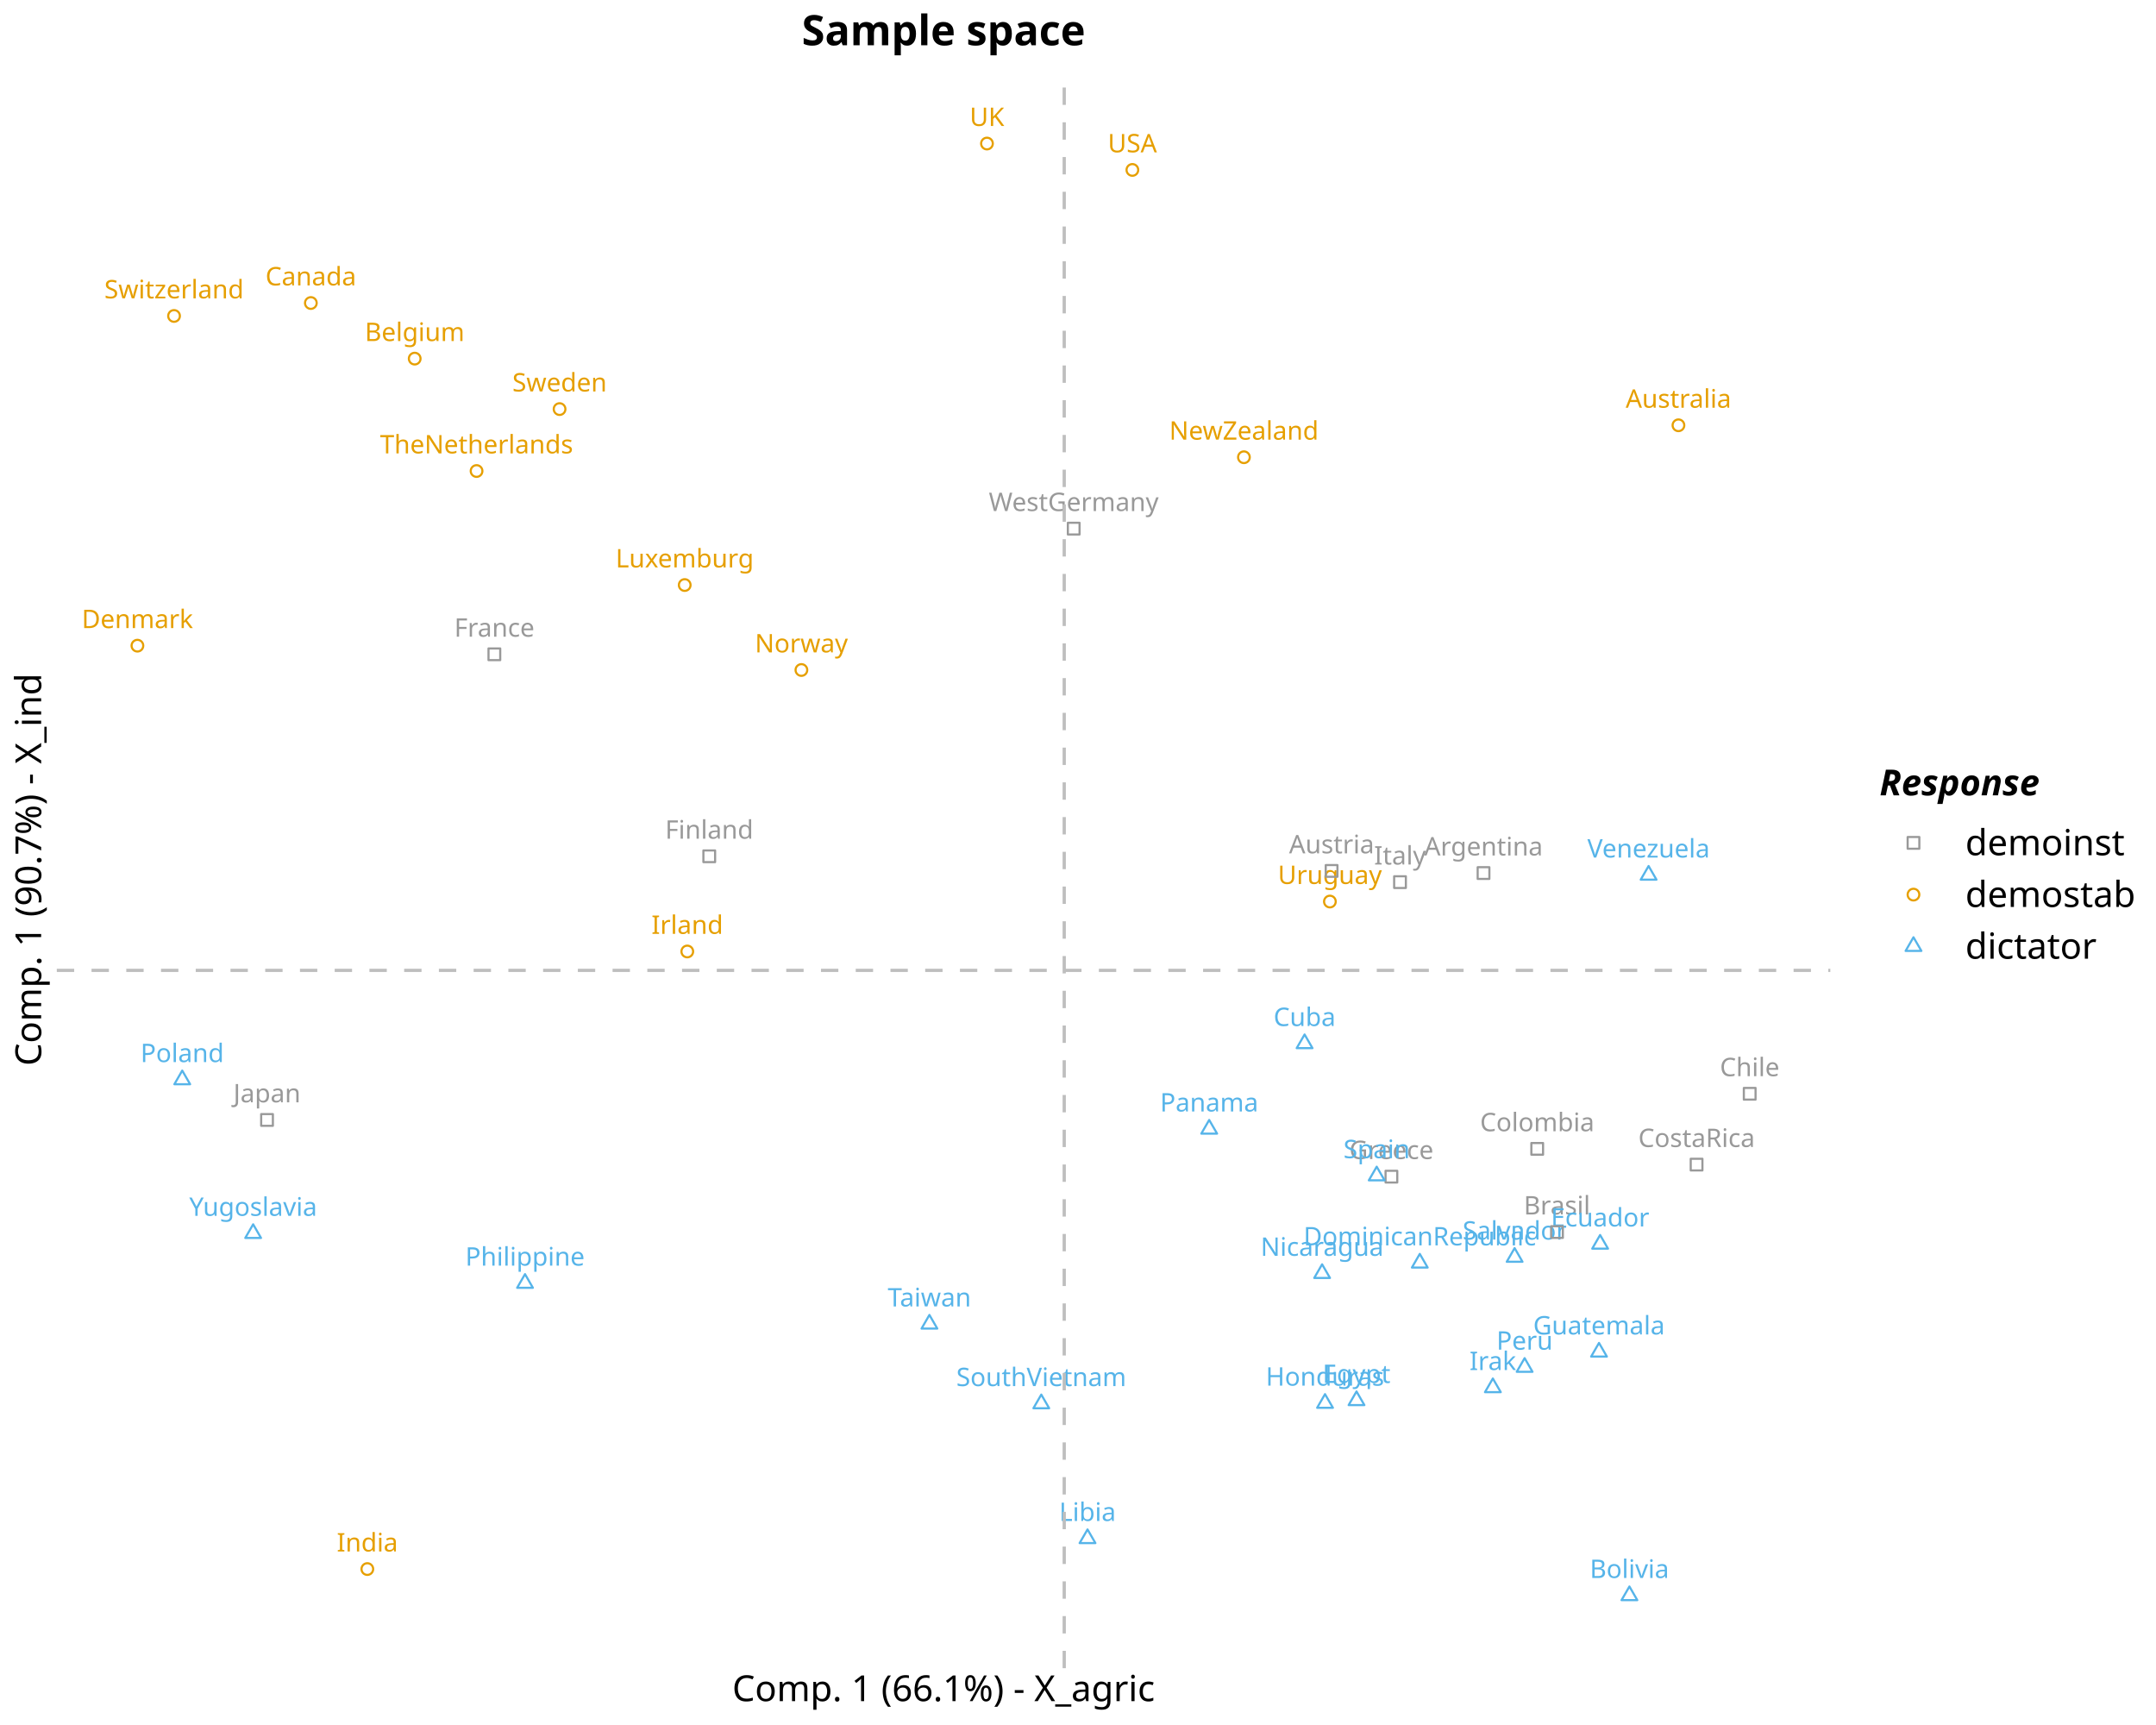
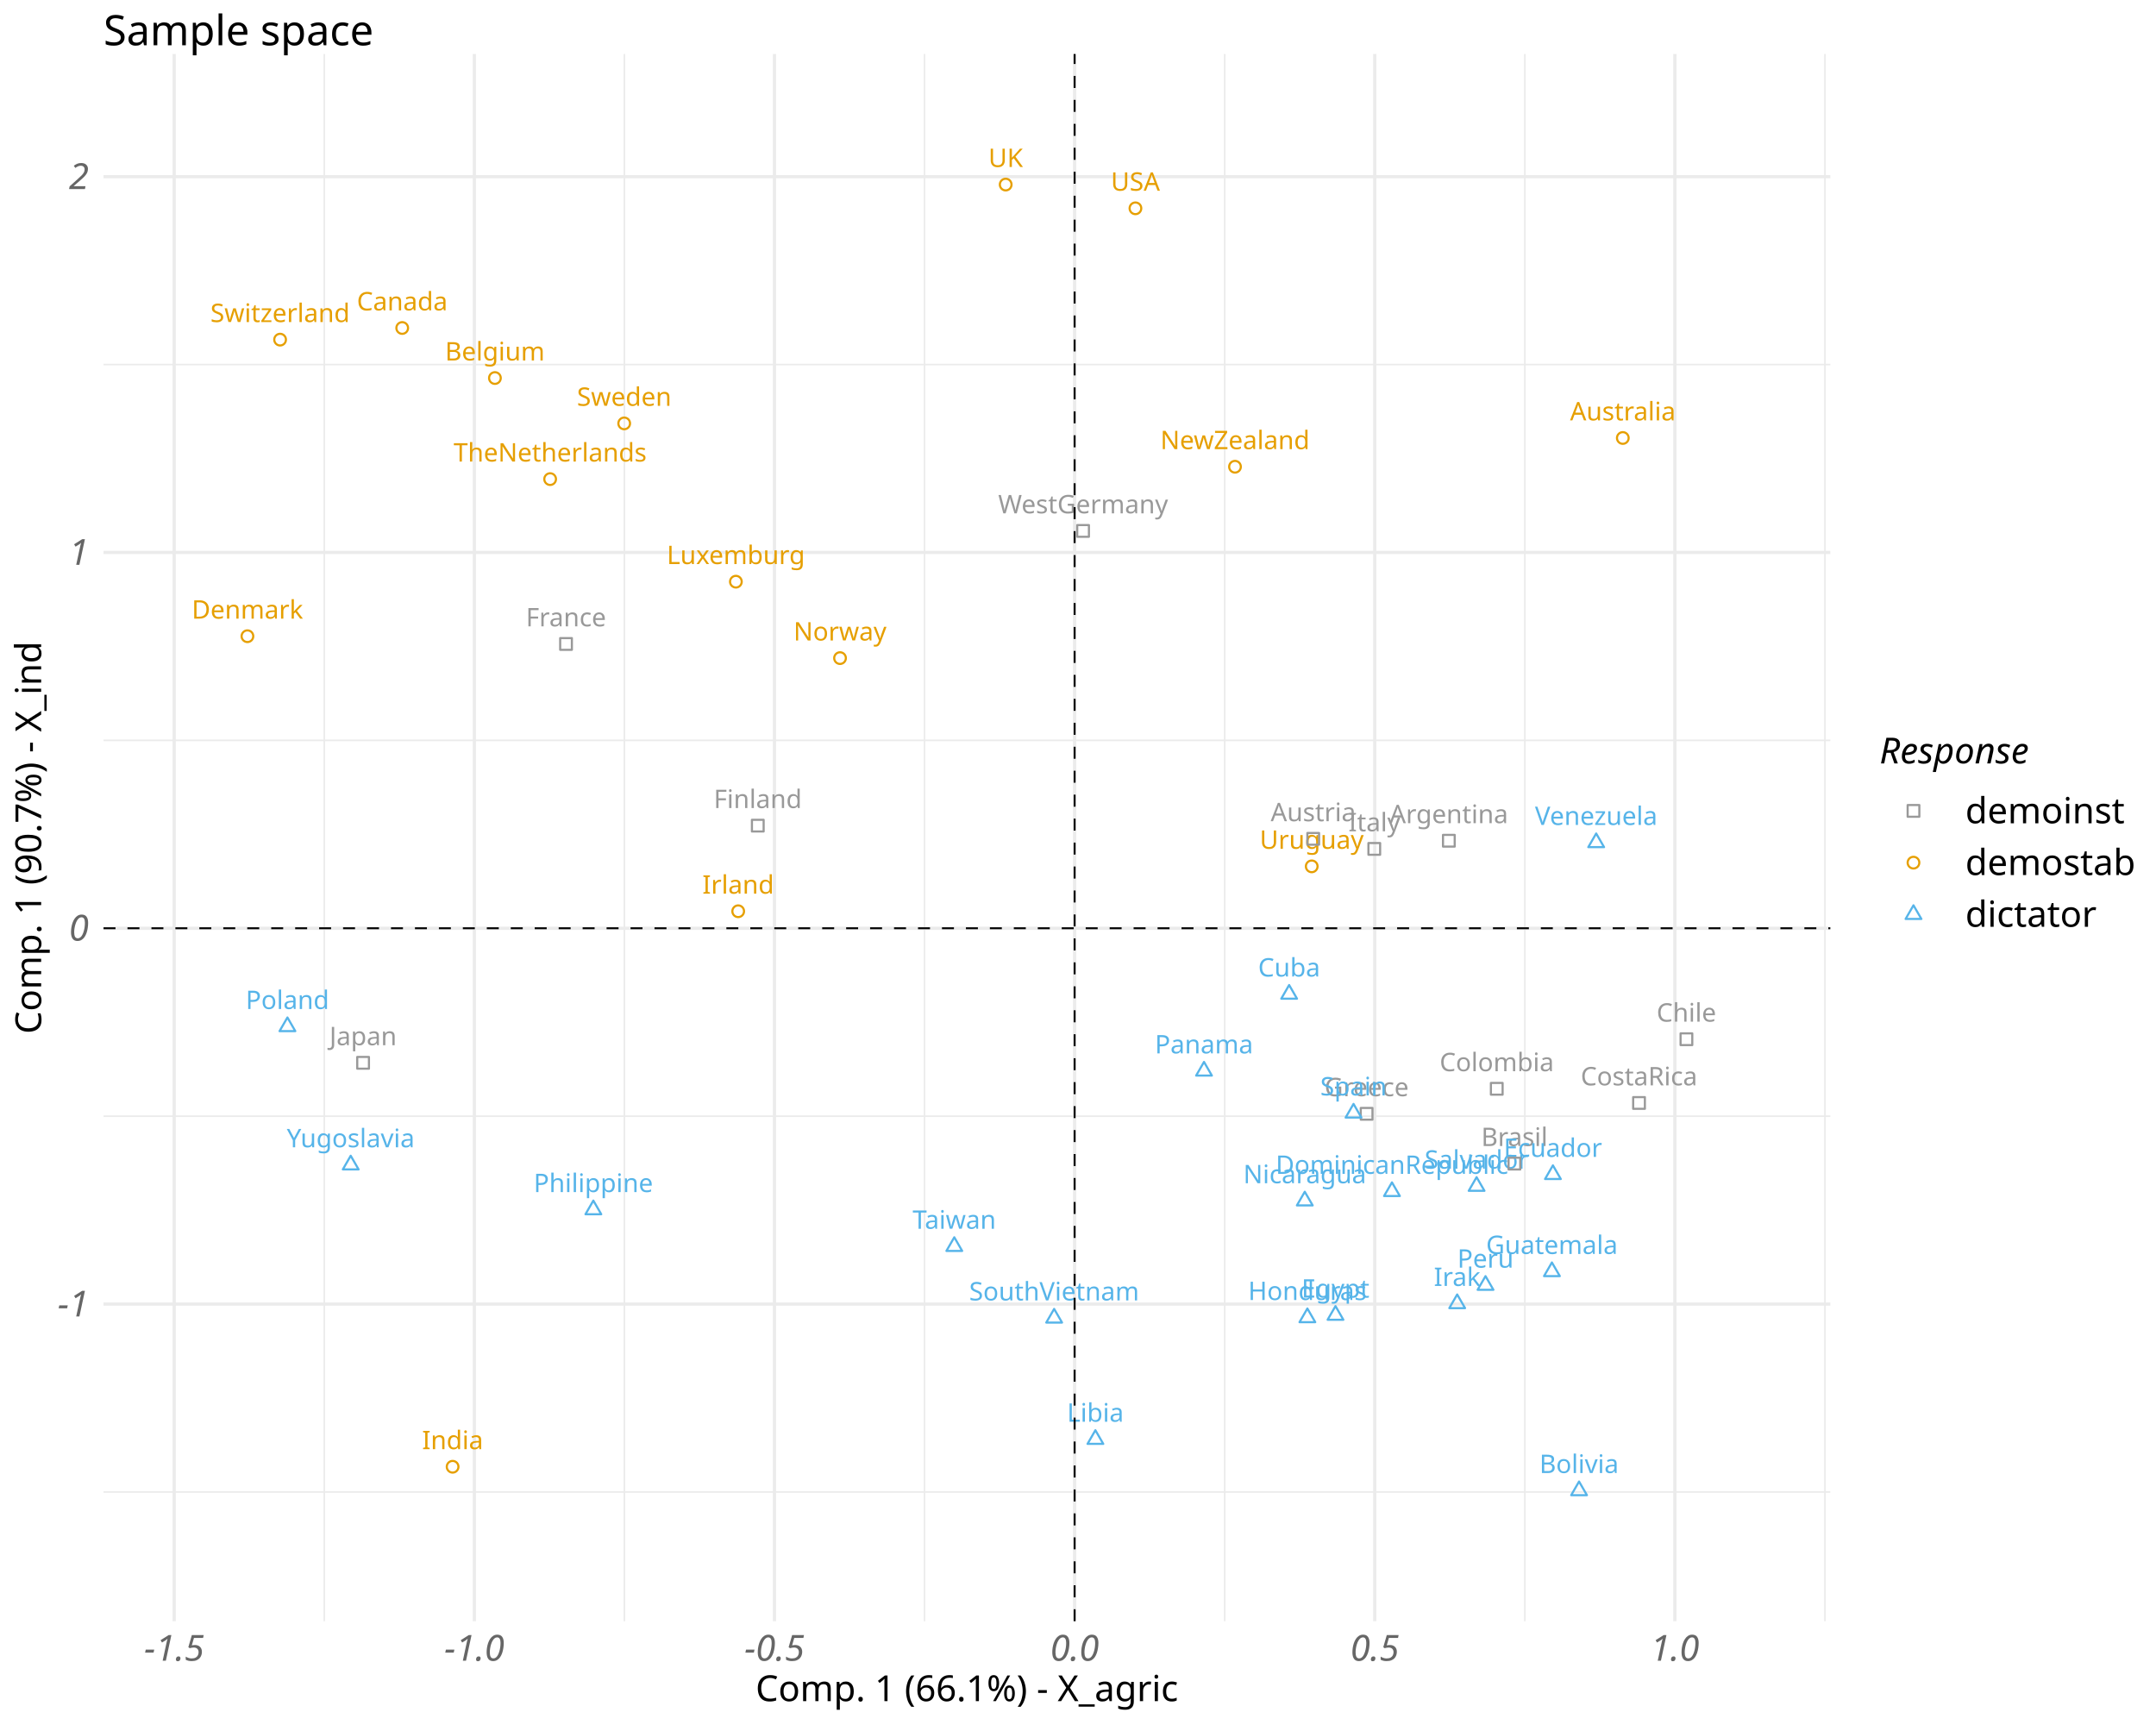
<svg xmlns="http://www.w3.org/2000/svg" class="svglite" data-engine-version="2.0" width="720.00pt" height="576.00pt" viewBox="0 0 720.00 576.00">
  <defs>
    <style type="text/css">
    .svglite line, .svglite polyline, .svglite polygon, .svglite path, .svglite rect, .svglite circle {
      fill: none;
      stroke: #000000;
      stroke-linecap: round;
      stroke-linejoin: round;
      stroke-miterlimit: 10.00;
    }
  </style>
  </defs>
  <rect width="100%" height="100%" style="stroke: none; fill: #FFFFFF;" />
  <defs>
    <clipPath id="cpMC4wMHw3MjAuMDB8MC4wMHw1NzYuMDA=">
      <rect x="0.00" y="0.00" width="720.00" height="576.00" />
    </clipPath>
  </defs>
  <g clip-path="url(#cpMC4wMHw3MjAuMDB8MC4wMHw1NzYuMDA=)">
-     <rect x="0.00" y="0.00" width="720.00" height="576.00" style="stroke-width: 1.07; stroke: #FFFFFF; fill: #FFFFFF;" />
-   </g>
+ </g>
  <defs>
-     <clipPath id="cpMTguOTd8NjExLjI0fDIzLjY5fDU1Ny4wMw==">
-       <rect x="18.97" y="23.69" width="592.27" height="533.34" />
+     <clipPath id="cpMzQuNTd8NjExLjI0fDE4LjAyfDU0MS4zNQ==">
+       <rect x="34.57" y="18.02" width="576.67" height="523.33" />
    </clipPath>
  </defs>
-   <g clip-path="url(#cpMTguOTd8NjExLjI0fDIzLjY5fDU1Ny4wMw==)">
-     <rect x="18.97" y="23.69" width="592.27" height="533.34" style="stroke-width: 1.07; stroke: none; fill: #FFFFFF;" />
-     <text x="495.42" y="285.65" text-anchor="middle" style="font-size: 8.54px; fill: #999999; font-family: sans;" textLength="36.54px" lengthAdjust="spacingAndGlyphs">Argentina</text>
-     <text x="560.52" y="136.14" text-anchor="middle" style="font-size: 8.54px; fill: #E69F00; font-family: sans;" textLength="33.21px" lengthAdjust="spacingAndGlyphs">Australia</text>
-     <text x="444.69" y="284.94" text-anchor="middle" style="font-size: 8.54px; fill: #999999; font-family: sans;" textLength="26.57px" lengthAdjust="spacingAndGlyphs">Austria</text>
-     <text x="138.49" y="113.88" text-anchor="middle" style="font-size: 8.54px; fill: #E69F00; font-family: sans;" textLength="30.84px" lengthAdjust="spacingAndGlyphs">Belgium</text>
-     <text x="544.15" y="526.91" text-anchor="middle" style="font-size: 8.54px; fill: #56B4E9; font-family: sans;" textLength="25.15px" lengthAdjust="spacingAndGlyphs">Bolivia</text>
-     <text x="519.96" y="405.52" text-anchor="middle" style="font-size: 8.54px; fill: #999999; font-family: sans;" textLength="21.35px" lengthAdjust="spacingAndGlyphs">Brasil</text>
-     <text x="103.81" y="95.30" text-anchor="middle" style="font-size: 8.54px; fill: #E69F00; font-family: sans;" textLength="29.90px" lengthAdjust="spacingAndGlyphs">Canada</text>
-     <text x="584.32" y="359.35" text-anchor="middle" style="font-size: 8.54px; fill: #999999; font-family: sans;" textLength="19.45px" lengthAdjust="spacingAndGlyphs">Chile</text>
-     <text x="513.35" y="377.74" text-anchor="middle" style="font-size: 8.54px; fill: #999999; font-family: sans;" textLength="36.06px" lengthAdjust="spacingAndGlyphs">Colombia</text>
-     <text x="566.58" y="383.00" text-anchor="middle" style="font-size: 8.54px; fill: #999999; font-family: sans;" textLength="39.38px" lengthAdjust="spacingAndGlyphs">CostaRica</text>
-     <text x="435.67" y="342.60" text-anchor="middle" style="font-size: 8.54px; fill: #56B4E9; font-family: sans;" textLength="20.41px" lengthAdjust="spacingAndGlyphs">Cuba</text>
-     <text x="45.89" y="209.73" text-anchor="middle" style="font-size: 8.54px; fill: #E69F00; font-family: sans;" textLength="34.64px" lengthAdjust="spacingAndGlyphs">Denmark</text>
-     <text x="474.14" y="415.85" text-anchor="middle" style="font-size: 8.54px; fill: #56B4E9; font-family: sans;" textLength="73.55px" lengthAdjust="spacingAndGlyphs">DominicanRepublic</text>
-     <text x="534.36" y="409.54" text-anchor="middle" style="font-size: 8.54px; fill: #56B4E9; font-family: sans;" textLength="31.80px" lengthAdjust="spacingAndGlyphs">Ecuador</text>
-     <text x="453.01" y="461.78" text-anchor="middle" style="font-size: 8.54px; fill: #56B4E9; font-family: sans;" textLength="21.83px" lengthAdjust="spacingAndGlyphs">Egypt</text>
-     <text x="505.81" y="413.92" text-anchor="middle" style="font-size: 8.54px; fill: #56B4E9; font-family: sans;" textLength="33.69px" lengthAdjust="spacingAndGlyphs">Salvador</text>
-     <text x="236.86" y="280.05" text-anchor="middle" style="font-size: 8.54px; fill: #999999; font-family: sans;" textLength="27.99px" lengthAdjust="spacingAndGlyphs">Finland</text>
-     <text x="165.10" y="212.60" text-anchor="middle" style="font-size: 8.54px; fill: #999999; font-family: sans;" textLength="26.57px" lengthAdjust="spacingAndGlyphs">France</text>
-     <text x="533.99" y="445.59" text-anchor="middle" style="font-size: 8.54px; fill: #56B4E9; font-family: sans;" textLength="41.76px" lengthAdjust="spacingAndGlyphs">Guatemala</text>
-     <text x="464.66" y="387.02" text-anchor="middle" style="font-size: 8.54px; fill: #999999; font-family: sans;" textLength="28.00px" lengthAdjust="spacingAndGlyphs">Greece</text>
-     <text x="442.49" y="462.69" text-anchor="middle" style="font-size: 8.54px; fill: #56B4E9; font-family: sans;" textLength="37.02px" lengthAdjust="spacingAndGlyphs">Honduras</text>
-     <text x="122.67" y="518.06" text-anchor="middle" style="font-size: 8.54px; fill: #E69F00; font-family: sans;" textLength="18.51px" lengthAdjust="spacingAndGlyphs">India</text>
-     <text x="498.54" y="457.47" text-anchor="middle" style="font-size: 8.54px; fill: #56B4E9; font-family: sans;" textLength="14.23px" lengthAdjust="spacingAndGlyphs">Irak</text>
-     <text x="229.52" y="311.83" text-anchor="middle" style="font-size: 8.54px; fill: #E69F00; font-family: sans;" textLength="21.35px" lengthAdjust="spacingAndGlyphs">Irland</text>
-     <text x="467.53" y="288.68" text-anchor="middle" style="font-size: 8.54px; fill: #999999; font-family: sans;" textLength="15.66px" lengthAdjust="spacingAndGlyphs">Italy</text>
-     <text x="89.17" y="368.09" text-anchor="middle" style="font-size: 8.54px; fill: #999999; font-family: sans;" textLength="23.26px" lengthAdjust="spacingAndGlyphs">Japan</text>
-     <text x="363.18" y="507.87" text-anchor="middle" style="font-size: 8.54px; fill: #56B4E9; font-family: sans;" textLength="18.03px" lengthAdjust="spacingAndGlyphs">Libia</text>
-     <text x="228.66" y="189.47" text-anchor="middle" style="font-size: 8.54px; fill: #E69F00; font-family: sans;" textLength="42.71px" lengthAdjust="spacingAndGlyphs">Luxemburg</text>
-     <text x="159.15" y="151.40" text-anchor="middle" style="font-size: 8.54px; fill: #E69F00; font-family: sans;" textLength="60.74px" lengthAdjust="spacingAndGlyphs">TheNetherlands</text>
-     <text x="415.41" y="146.81" text-anchor="middle" style="font-size: 8.54px; fill: #E69F00; font-family: sans;" textLength="47.93px" lengthAdjust="spacingAndGlyphs">NewZealand</text>
-     <text x="441.52" y="419.34" text-anchor="middle" style="font-size: 8.54px; fill: #56B4E9; font-family: sans;" textLength="38.91px" lengthAdjust="spacingAndGlyphs">Nicaragua</text>
-     <text x="267.63" y="217.85" text-anchor="middle" style="font-size: 8.54px; fill: #E69F00; font-family: sans;" textLength="28.94px" lengthAdjust="spacingAndGlyphs">Norway</text>
-     <text x="403.81" y="371.14" text-anchor="middle" style="font-size: 8.54px; fill: #56B4E9; font-family: sans;" textLength="31.80px" lengthAdjust="spacingAndGlyphs">Panama</text>
-     <text x="509.15" y="450.67" text-anchor="middle" style="font-size: 8.54px; fill: #56B4E9; font-family: sans;" textLength="18.03px" lengthAdjust="spacingAndGlyphs">Peru</text>
-     <text x="175.33" y="422.61" text-anchor="middle" style="font-size: 8.54px; fill: #56B4E9; font-family: sans;" textLength="37.01px" lengthAdjust="spacingAndGlyphs">Philippine</text>
-     <text x="60.86" y="354.65" text-anchor="middle" style="font-size: 8.54px; fill: #56B4E9; font-family: sans;" textLength="26.58px" lengthAdjust="spacingAndGlyphs">Poland</text>
-     <text x="347.74" y="462.84" text-anchor="middle" style="font-size: 8.54px; fill: #56B4E9; font-family: sans;" textLength="53.63px" lengthAdjust="spacingAndGlyphs">SouthVietnam</text>
-     <text x="459.75" y="386.73" text-anchor="middle" style="font-size: 8.54px; fill: #56B4E9; font-family: sans;" textLength="21.83px" lengthAdjust="spacingAndGlyphs">Spain</text>
-     <text x="186.87" y="130.72" text-anchor="middle" style="font-size: 8.54px; fill: #E69F00; font-family: sans;" textLength="30.85px" lengthAdjust="spacingAndGlyphs">Sweden</text>
-     <text x="58.12" y="99.63" text-anchor="middle" style="font-size: 8.54px; fill: #E69F00; font-family: sans;" textLength="44.13px" lengthAdjust="spacingAndGlyphs">Switzerland</text>
-     <text x="310.38" y="436.24" text-anchor="middle" style="font-size: 8.54px; fill: #56B4E9; font-family: sans;" textLength="27.52px" lengthAdjust="spacingAndGlyphs">Taiwan</text>
-     <text x="329.60" y="42.06" text-anchor="middle" style="font-size: 8.54px; fill: #E69F00; font-family: sans;" textLength="11.86px" lengthAdjust="spacingAndGlyphs">UK</text>
-     <text x="378.16" y="50.87" text-anchor="middle" style="font-size: 8.54px; fill: #E69F00; font-family: sans;" textLength="17.56px" lengthAdjust="spacingAndGlyphs">USA</text>
-     <text x="444.12" y="295.17" text-anchor="middle" style="font-size: 8.54px; fill: #E69F00; font-family: sans;" textLength="32.27px" lengthAdjust="spacingAndGlyphs">Uruguay</text>
-     <text x="550.55" y="286.34" text-anchor="middle" style="font-size: 8.54px; fill: #56B4E9; font-family: sans;" textLength="40.35px" lengthAdjust="spacingAndGlyphs">Venezuela</text>
-     <text x="358.57" y="170.64" text-anchor="middle" style="font-size: 8.54px; fill: #999999; font-family: sans;" textLength="54.56px" lengthAdjust="spacingAndGlyphs">WestGermany</text>
-     <text x="84.54" y="405.98" text-anchor="middle" style="font-size: 8.54px; fill: #56B4E9; font-family: sans;" textLength="41.77px" lengthAdjust="spacingAndGlyphs">Yugoslavia</text>
-     <line x1="355.40" y1="557.03" x2="355.40" y2="23.69" style="stroke-width: 1.09; stroke: #BEBEBE; stroke-dasharray: 5.80,5.80; stroke-linecap: butt;" />
-     <line x1="18.97" y1="324.02" x2="611.24" y2="324.02" style="stroke-width: 1.09; stroke: #BEBEBE; stroke-dasharray: 5.80,5.80; stroke-linecap: butt;" />
-     <rect x="493.47" y="289.57" width="3.91" height="3.91" style="stroke-width: 0.71; stroke: #999999;" />
-     <circle cx="560.52" cy="142.01" r="1.95" style="stroke-width: 0.71; stroke: #E69F00;" />
-     <rect x="442.73" y="288.86" width="3.91" height="3.91" style="stroke-width: 0.71; stroke: #999999;" />
-     <circle cx="138.49" cy="119.75" r="1.95" style="stroke-width: 0.71; stroke: #E69F00;" />
-     <polygon points="544.15,529.75 546.78,534.31 541.51,534.31 " style="stroke-width: 0.71; stroke: #56B4E9; fill: none;" />
-     <rect x="518.01" y="409.44" width="3.91" height="3.91" style="stroke-width: 0.71; stroke: #999999;" />
-     <circle cx="103.81" cy="101.18" r="1.95" style="stroke-width: 0.71; stroke: #E69F00;" />
-     <rect x="582.36" y="363.27" width="3.91" height="3.91" style="stroke-width: 0.71; stroke: #999999;" />
-     <rect x="511.40" y="381.66" width="3.91" height="3.91" style="stroke-width: 0.71; stroke: #999999;" />
-     <rect x="564.62" y="386.92" width="3.91" height="3.91" style="stroke-width: 0.71; stroke: #999999;" />
-     <polygon points="435.67,345.43 438.30,349.99 433.03,349.99 " style="stroke-width: 0.71; stroke: #56B4E9; fill: none;" />
-     <circle cx="45.89" cy="215.60" r="1.95" style="stroke-width: 0.71; stroke: #E69F00;" />
-     <polygon points="474.14,418.69 476.77,423.25 471.51,423.25 " style="stroke-width: 0.71; stroke: #56B4E9; fill: none;" />
-     <polygon points="534.36,412.38 537.00,416.94 531.73,416.94 " style="stroke-width: 0.71; stroke: #56B4E9; fill: none;" />
-     <polygon points="453.01,464.62 455.64,469.18 450.38,469.18 " style="stroke-width: 0.71; stroke: #56B4E9; fill: none;" />
-     <polygon points="505.81,416.76 508.44,421.32 503.18,421.32 " style="stroke-width: 0.71; stroke: #56B4E9; fill: none;" />
-     <rect x="234.90" y="283.97" width="3.91" height="3.91" style="stroke-width: 0.71; stroke: #999999;" />
-     <rect x="163.14" y="216.52" width="3.91" height="3.91" style="stroke-width: 0.71; stroke: #999999;" />
-     <polygon points="533.99,448.42 536.62,452.98 531.36,452.98 " style="stroke-width: 0.71; stroke: #56B4E9; fill: none;" />
-     <rect x="462.71" y="390.94" width="3.91" height="3.91" style="stroke-width: 0.71; stroke: #999999;" />
-     <polygon points="442.49,465.52 445.13,470.08 439.86,470.08 " style="stroke-width: 0.71; stroke: #56B4E9; fill: none;" />
-     <circle cx="122.67" cy="523.93" r="1.95" style="stroke-width: 0.71; stroke: #E69F00;" />
-     <polygon points="498.54,460.30 501.18,464.86 495.91,464.86 " style="stroke-width: 0.71; stroke: #56B4E9; fill: none;" />
-     <circle cx="229.52" cy="317.71" r="1.95" style="stroke-width: 0.71; stroke: #E69F00;" />
-     <rect x="465.58" y="292.60" width="3.91" height="3.91" style="stroke-width: 0.71; stroke: #999999;" />
-     <rect x="87.22" y="372.01" width="3.91" height="3.91" style="stroke-width: 0.71; stroke: #999999;" />
-     <polygon points="363.18,510.70 365.81,515.26 360.54,515.26 " style="stroke-width: 0.71; stroke: #56B4E9; fill: none;" />
-     <circle cx="228.66" cy="195.35" r="1.95" style="stroke-width: 0.71; stroke: #E69F00;" />
-     <circle cx="159.15" cy="157.28" r="1.95" style="stroke-width: 0.71; stroke: #E69F00;" />
-     <circle cx="415.41" cy="152.68" r="1.95" style="stroke-width: 0.71; stroke: #E69F00;" />
-     <polygon points="441.52,422.17 444.15,426.73 438.89,426.73 " style="stroke-width: 0.71; stroke: #56B4E9; fill: none;" />
-     <circle cx="267.63" cy="223.72" r="1.95" style="stroke-width: 0.71; stroke: #E69F00;" />
-     <polygon points="403.81,373.97 406.45,378.53 401.18,378.53 " style="stroke-width: 0.71; stroke: #56B4E9; fill: none;" />
-     <polygon points="509.15,453.50 511.78,458.06 506.52,458.06 " style="stroke-width: 0.71; stroke: #56B4E9; fill: none;" />
-     <polygon points="175.33,425.45 177.96,430.01 172.70,430.01 " style="stroke-width: 0.71; stroke: #56B4E9; fill: none;" />
-     <polygon points="60.86,357.48 63.49,362.04 58.23,362.04 " style="stroke-width: 0.71; stroke: #56B4E9; fill: none;" />
-     <polygon points="347.74,465.67 350.37,470.23 345.11,470.23 " style="stroke-width: 0.71; stroke: #56B4E9; fill: none;" />
-     <polygon points="459.75,389.57 462.38,394.13 457.12,394.13 " style="stroke-width: 0.71; stroke: #56B4E9; fill: none;" />
-     <circle cx="186.87" cy="136.60" r="1.95" style="stroke-width: 0.71; stroke: #E69F00;" />
-     <circle cx="58.12" cy="105.50" r="1.95" style="stroke-width: 0.71; stroke: #E69F00;" />
-     <polygon points="310.38,439.07 313.01,443.63 307.75,443.63 " style="stroke-width: 0.71; stroke: #56B4E9; fill: none;" />
-     <circle cx="329.60" cy="47.93" r="1.95" style="stroke-width: 0.71; stroke: #E69F00;" />
-     <circle cx="378.16" cy="56.74" r="1.95" style="stroke-width: 0.71; stroke: #E69F00;" />
-     <circle cx="444.12" cy="301.04" r="1.95" style="stroke-width: 0.71; stroke: #E69F00;" />
-     <polygon points="550.55,289.17 553.18,293.73 547.92,293.73 " style="stroke-width: 0.71; stroke: #56B4E9; fill: none;" />
-     <rect x="356.61" y="174.56" width="3.91" height="3.91" style="stroke-width: 0.71; stroke: #999999;" />
-     <polygon points="84.54,408.81 87.17,413.37 81.91,413.37 " style="stroke-width: 0.71; stroke: #56B4E9; fill: none;" />
+   <g clip-path="url(#cpMzQuNTd8NjExLjI0fDE4LjAyfDU0MS4zNQ==)">
+     <polyline points="34.57,498.19 611.24,498.19 " style="stroke-width: 0.53; stroke: #EBEBEB; stroke-linecap: butt;" />
+     <polyline points="34.57,372.71 611.24,372.71 " style="stroke-width: 0.53; stroke: #EBEBEB; stroke-linecap: butt;" />
+     <polyline points="34.57,247.22 611.24,247.22 " style="stroke-width: 0.53; stroke: #EBEBEB; stroke-linecap: butt;" />
+     <polyline points="34.57,121.73 611.24,121.73 " style="stroke-width: 0.53; stroke: #EBEBEB; stroke-linecap: butt;" />
+     <polyline points="108.29,541.35 108.29,18.02 " style="stroke-width: 0.53; stroke: #EBEBEB; stroke-linecap: butt;" />
+     <polyline points="208.52,541.35 208.52,18.02 " style="stroke-width: 0.53; stroke: #EBEBEB; stroke-linecap: butt;" />
+     <polyline points="308.75,541.35 308.75,18.02 " style="stroke-width: 0.53; stroke: #EBEBEB; stroke-linecap: butt;" />
+     <polyline points="408.99,541.35 408.99,18.02 " style="stroke-width: 0.53; stroke: #EBEBEB; stroke-linecap: butt;" />
+     <polyline points="509.22,541.35 509.22,18.02 " style="stroke-width: 0.53; stroke: #EBEBEB; stroke-linecap: butt;" />
+     <polyline points="609.45,541.35 609.45,18.02 " style="stroke-width: 0.53; stroke: #EBEBEB; stroke-linecap: butt;" />
+     <polyline points="34.57,435.45 611.24,435.45 " style="stroke-width: 1.07; stroke: #EBEBEB; stroke-linecap: butt;" />
+     <polyline points="34.57,309.96 611.24,309.96 " style="stroke-width: 1.07; stroke: #EBEBEB; stroke-linecap: butt;" />
+     <polyline points="34.57,184.48 611.24,184.48 " style="stroke-width: 1.07; stroke: #EBEBEB; stroke-linecap: butt;" />
+     <polyline points="34.57,58.99 611.24,58.99 " style="stroke-width: 1.07; stroke: #EBEBEB; stroke-linecap: butt;" />
+     <polyline points="58.17,541.35 58.17,18.02 " style="stroke-width: 1.07; stroke: #EBEBEB; stroke-linecap: butt;" />
+     <polyline points="158.41,541.35 158.41,18.02 " style="stroke-width: 1.07; stroke: #EBEBEB; stroke-linecap: butt;" />
+     <polyline points="258.64,541.35 258.64,18.02 " style="stroke-width: 1.07; stroke: #EBEBEB; stroke-linecap: butt;" />
+     <polyline points="358.87,541.35 358.87,18.02 " style="stroke-width: 1.07; stroke: #EBEBEB; stroke-linecap: butt;" />
+     <polyline points="459.10,541.35 459.10,18.02 " style="stroke-width: 1.07; stroke: #EBEBEB; stroke-linecap: butt;" />
+     <polyline points="559.33,541.35 559.33,18.02 " style="stroke-width: 1.07; stroke: #EBEBEB; stroke-linecap: butt;" />
+     <text x="483.84" y="274.86" text-anchor="middle" style="font-size: 8.54px; fill: #999999; font-family: sans;" textLength="36.54px" lengthAdjust="spacingAndGlyphs">Argentina</text>
+     <text x="541.94" y="140.38" text-anchor="middle" style="font-size: 8.54px; fill: #E69F00; font-family: sans;" textLength="33.21px" lengthAdjust="spacingAndGlyphs">Australia</text>
+     <text x="438.56" y="274.22" text-anchor="middle" style="font-size: 8.54px; fill: #999999; font-family: sans;" textLength="26.57px" lengthAdjust="spacingAndGlyphs">Austria</text>
+     <text x="165.28" y="120.36" text-anchor="middle" style="font-size: 8.54px; fill: #E69F00; font-family: sans;" textLength="30.84px" lengthAdjust="spacingAndGlyphs">Belgium</text>
+     <text x="527.33" y="491.86" text-anchor="middle" style="font-size: 8.54px; fill: #56B4E9; font-family: sans;" textLength="25.15px" lengthAdjust="spacingAndGlyphs">Bolivia</text>
+     <text x="505.75" y="382.67" text-anchor="middle" style="font-size: 8.54px; fill: #999999; font-family: sans;" textLength="21.35px" lengthAdjust="spacingAndGlyphs">Brasil</text>
+     <text x="134.32" y="103.65" text-anchor="middle" style="font-size: 8.54px; fill: #E69F00; font-family: sans;" textLength="29.90px" lengthAdjust="spacingAndGlyphs">Canada</text>
+     <text x="563.18" y="341.14" text-anchor="middle" style="font-size: 8.54px; fill: #999999; font-family: sans;" textLength="19.45px" lengthAdjust="spacingAndGlyphs">Chile</text>
+     <text x="499.85" y="357.69" text-anchor="middle" style="font-size: 8.54px; fill: #999999; font-family: sans;" textLength="36.06px" lengthAdjust="spacingAndGlyphs">Colombia</text>
+     <text x="547.35" y="362.42" text-anchor="middle" style="font-size: 8.54px; fill: #999999; font-family: sans;" textLength="39.38px" lengthAdjust="spacingAndGlyphs">CostaRica</text>
+     <text x="430.51" y="326.08" text-anchor="middle" style="font-size: 8.54px; fill: #56B4E9; font-family: sans;" textLength="20.41px" lengthAdjust="spacingAndGlyphs">Cuba</text>
+     <text x="82.63" y="206.57" text-anchor="middle" style="font-size: 8.54px; fill: #E69F00; font-family: sans;" textLength="34.64px" lengthAdjust="spacingAndGlyphs">Denmark</text>
+     <text x="464.85" y="391.97" text-anchor="middle" style="font-size: 8.54px; fill: #56B4E9; font-family: sans;" textLength="73.55px" lengthAdjust="spacingAndGlyphs">DominicanRepublic</text>
+     <text x="518.60" y="386.30" text-anchor="middle" style="font-size: 8.54px; fill: #56B4E9; font-family: sans;" textLength="31.80px" lengthAdjust="spacingAndGlyphs">Ecuador</text>
+     <text x="445.99" y="433.28" text-anchor="middle" style="font-size: 8.54px; fill: #56B4E9; font-family: sans;" textLength="21.83px" lengthAdjust="spacingAndGlyphs">Egypt</text>
+     <text x="493.11" y="390.23" text-anchor="middle" style="font-size: 8.54px; fill: #56B4E9; font-family: sans;" textLength="33.69px" lengthAdjust="spacingAndGlyphs">Salvador</text>
+     <text x="253.07" y="269.82" text-anchor="middle" style="font-size: 8.54px; fill: #999999; font-family: sans;" textLength="27.99px" lengthAdjust="spacingAndGlyphs">Finland</text>
+     <text x="189.02" y="209.15" text-anchor="middle" style="font-size: 8.54px; fill: #999999; font-family: sans;" textLength="26.57px" lengthAdjust="spacingAndGlyphs">France</text>
+     <text x="518.26" y="418.72" text-anchor="middle" style="font-size: 8.54px; fill: #56B4E9; font-family: sans;" textLength="41.76px" lengthAdjust="spacingAndGlyphs">Guatemala</text>
+     <text x="456.39" y="366.04" text-anchor="middle" style="font-size: 8.54px; fill: #999999; font-family: sans;" textLength="28.00px" lengthAdjust="spacingAndGlyphs">Greece</text>
+     <text x="436.60" y="434.10" text-anchor="middle" style="font-size: 8.54px; fill: #56B4E9; font-family: sans;" textLength="37.02px" lengthAdjust="spacingAndGlyphs">Honduras</text>
+     <text x="151.15" y="483.90" text-anchor="middle" style="font-size: 8.54px; fill: #E69F00; font-family: sans;" textLength="18.51px" lengthAdjust="spacingAndGlyphs">India</text>
+     <text x="486.63" y="429.40" text-anchor="middle" style="font-size: 8.54px; fill: #56B4E9; font-family: sans;" textLength="14.23px" lengthAdjust="spacingAndGlyphs">Irak</text>
+     <text x="246.52" y="298.41" text-anchor="middle" style="font-size: 8.54px; fill: #E69F00; font-family: sans;" textLength="21.35px" lengthAdjust="spacingAndGlyphs">Irland</text>
+     <text x="458.95" y="277.58" text-anchor="middle" style="font-size: 8.54px; fill: #999999; font-family: sans;" textLength="15.66px" lengthAdjust="spacingAndGlyphs">Italy</text>
+     <text x="121.26" y="349.01" text-anchor="middle" style="font-size: 8.54px; fill: #999999; font-family: sans;" textLength="23.26px" lengthAdjust="spacingAndGlyphs">Japan</text>
+     <text x="365.81" y="474.73" text-anchor="middle" style="font-size: 8.54px; fill: #56B4E9; font-family: sans;" textLength="18.03px" lengthAdjust="spacingAndGlyphs">Libia</text>
+     <text x="245.75" y="188.35" text-anchor="middle" style="font-size: 8.54px; fill: #E69F00; font-family: sans;" textLength="42.71px" lengthAdjust="spacingAndGlyphs">Luxemburg</text>
+     <text x="183.72" y="154.11" text-anchor="middle" style="font-size: 8.54px; fill: #E69F00; font-family: sans;" textLength="60.74px" lengthAdjust="spacingAndGlyphs">TheNetherlands</text>
+     <text x="412.43" y="149.98" text-anchor="middle" style="font-size: 8.54px; fill: #E69F00; font-family: sans;" textLength="47.93px" lengthAdjust="spacingAndGlyphs">NewZealand</text>
+     <text x="435.73" y="395.10" text-anchor="middle" style="font-size: 8.54px; fill: #56B4E9; font-family: sans;" textLength="38.91px" lengthAdjust="spacingAndGlyphs">Nicaragua</text>
+     <text x="280.53" y="213.87" text-anchor="middle" style="font-size: 8.54px; fill: #E69F00; font-family: sans;" textLength="28.94px" lengthAdjust="spacingAndGlyphs">Norway</text>
+     <text x="402.08" y="351.75" text-anchor="middle" style="font-size: 8.54px; fill: #56B4E9; font-family: sans;" textLength="31.80px" lengthAdjust="spacingAndGlyphs">Panama</text>
+     <text x="496.09" y="423.29" text-anchor="middle" style="font-size: 8.54px; fill: #56B4E9; font-family: sans;" textLength="18.03px" lengthAdjust="spacingAndGlyphs">Peru</text>
+     <text x="198.15" y="398.05" text-anchor="middle" style="font-size: 8.54px; fill: #56B4E9; font-family: sans;" textLength="37.01px" lengthAdjust="spacingAndGlyphs">Philippine</text>
+     <text x="95.99" y="336.92" text-anchor="middle" style="font-size: 8.54px; fill: #56B4E9; font-family: sans;" textLength="26.58px" lengthAdjust="spacingAndGlyphs">Poland</text>
+     <text x="352.03" y="434.23" text-anchor="middle" style="font-size: 8.54px; fill: #56B4E9; font-family: sans;" textLength="53.63px" lengthAdjust="spacingAndGlyphs">SouthVietnam</text>
+     <text x="452.01" y="365.78" text-anchor="middle" style="font-size: 8.54px; fill: #56B4E9; font-family: sans;" textLength="21.83px" lengthAdjust="spacingAndGlyphs">Spain</text>
+     <text x="208.45" y="135.51" text-anchor="middle" style="font-size: 8.54px; fill: #E69F00; font-family: sans;" textLength="30.85px" lengthAdjust="spacingAndGlyphs">Sweden</text>
+     <text x="93.54" y="107.54" text-anchor="middle" style="font-size: 8.54px; fill: #E69F00; font-family: sans;" textLength="44.13px" lengthAdjust="spacingAndGlyphs">Switzerland</text>
+     <text x="318.69" y="410.31" text-anchor="middle" style="font-size: 8.54px; fill: #56B4E9; font-family: sans;" textLength="27.52px" lengthAdjust="spacingAndGlyphs">Taiwan</text>
+     <text x="335.85" y="55.76" text-anchor="middle" style="font-size: 8.54px; fill: #E69F00; font-family: sans;" textLength="11.86px" lengthAdjust="spacingAndGlyphs">UK</text>
+     <text x="379.18" y="63.68" text-anchor="middle" style="font-size: 8.54px; fill: #E69F00; font-family: sans;" textLength="17.56px" lengthAdjust="spacingAndGlyphs">USA</text>
+     <text x="438.05" y="283.42" text-anchor="middle" style="font-size: 8.54px; fill: #E69F00; font-family: sans;" textLength="32.27px" lengthAdjust="spacingAndGlyphs">Uruguay</text>
+     <text x="533.05" y="275.47" text-anchor="middle" style="font-size: 8.54px; fill: #56B4E9; font-family: sans;" textLength="40.35px" lengthAdjust="spacingAndGlyphs">Venezuela</text>
+     <text x="361.70" y="171.41" text-anchor="middle" style="font-size: 8.54px; fill: #999999; font-family: sans;" textLength="54.56px" lengthAdjust="spacingAndGlyphs">WestGermany</text>
+     <text x="117.12" y="383.09" text-anchor="middle" style="font-size: 8.54px; fill: #56B4E9; font-family: sans;" textLength="41.77px" lengthAdjust="spacingAndGlyphs">Yugoslavia</text>
+     <line x1="358.87" y1="541.35" x2="358.87" y2="18.02" style="stroke-width: 0.64; stroke-dasharray: 4.00,4.00; stroke-linecap: butt;" />
+     <line x1="34.57" y1="309.96" x2="611.24" y2="309.96" style="stroke-width: 0.64; stroke-dasharray: 4.00,4.00; stroke-linecap: butt;" />
+     <rect x="481.89" y="278.78" width="3.91" height="3.91" style="stroke-width: 0.71; stroke: #999999;" />
+     <circle cx="541.94" cy="146.25" r="1.95" style="stroke-width: 0.71; stroke: #E69F00;" />
+     <rect x="436.60" y="278.14" width="3.91" height="3.91" style="stroke-width: 0.71; stroke: #999999;" />
+     <circle cx="165.28" cy="126.23" r="1.95" style="stroke-width: 0.71; stroke: #E69F00;" />
+     <polygon points="527.33,494.70 529.96,499.26 524.70,499.26 " style="stroke-width: 0.71; stroke: #56B4E9; fill: none;" />
+     <rect x="503.79" y="386.59" width="3.91" height="3.91" style="stroke-width: 0.71; stroke: #999999;" />
+     <circle cx="134.32" cy="109.52" r="1.95" style="stroke-width: 0.71; stroke: #E69F00;" />
+     <rect x="561.23" y="345.06" width="3.91" height="3.91" style="stroke-width: 0.71; stroke: #999999;" />
+     <rect x="497.89" y="361.61" width="3.91" height="3.91" style="stroke-width: 0.71; stroke: #999999;" />
+     <rect x="545.40" y="366.34" width="3.91" height="3.91" style="stroke-width: 0.71; stroke: #999999;" />
+     <polygon points="430.51,328.91 433.14,333.47 427.88,333.47 " style="stroke-width: 0.71; stroke: #56B4E9; fill: none;" />
+     <circle cx="82.63" cy="212.44" r="1.95" style="stroke-width: 0.71; stroke: #E69F00;" />
+     <polygon points="464.85,394.81 467.48,399.37 462.21,399.37 " style="stroke-width: 0.71; stroke: #56B4E9; fill: none;" />
+     <polygon points="518.60,389.13 521.23,393.69 515.97,393.69 " style="stroke-width: 0.71; stroke: #56B4E9; fill: none;" />
+     <polygon points="445.99,436.12 448.62,440.68 443.36,440.68 " style="stroke-width: 0.71; stroke: #56B4E9; fill: none;" />
+     <polygon points="493.11,393.07 495.74,397.63 490.48,397.63 " style="stroke-width: 0.71; stroke: #56B4E9; fill: none;" />
+     <rect x="251.11" y="273.74" width="3.91" height="3.91" style="stroke-width: 0.71; stroke: #999999;" />
+     <rect x="187.07" y="213.07" width="3.91" height="3.91" style="stroke-width: 0.71; stroke: #999999;" />
+     <polygon points="518.26,421.55 520.90,426.11 515.63,426.11 " style="stroke-width: 0.71; stroke: #56B4E9; fill: none;" />
+     <rect x="454.43" y="369.96" width="3.91" height="3.91" style="stroke-width: 0.71; stroke: #999999;" />
+     <polygon points="436.60,436.93 439.23,441.49 433.97,441.49 " style="stroke-width: 0.71; stroke: #56B4E9; fill: none;" />
+     <circle cx="151.15" cy="489.77" r="1.95" style="stroke-width: 0.71; stroke: #E69F00;" />
+     <polygon points="486.63,432.24 489.26,436.80 484.00,436.80 " style="stroke-width: 0.71; stroke: #56B4E9; fill: none;" />
+     <circle cx="246.52" cy="304.28" r="1.95" style="stroke-width: 0.71; stroke: #E69F00;" />
+     <rect x="456.99" y="281.50" width="3.91" height="3.91" style="stroke-width: 0.71; stroke: #999999;" />
+     <rect x="119.30" y="352.93" width="3.91" height="3.91" style="stroke-width: 0.71; stroke: #999999;" />
+     <polygon points="365.81,477.57 368.44,482.13 363.18,482.13 " style="stroke-width: 0.71; stroke: #56B4E9; fill: none;" />
+     <circle cx="245.75" cy="194.23" r="1.95" style="stroke-width: 0.71; stroke: #E69F00;" />
+     <circle cx="183.72" cy="159.98" r="1.95" style="stroke-width: 0.71; stroke: #E69F00;" />
+     <circle cx="412.43" cy="155.85" r="1.95" style="stroke-width: 0.71; stroke: #E69F00;" />
+     <polygon points="435.73,397.94 438.37,402.50 433.10,402.50 " style="stroke-width: 0.71; stroke: #56B4E9; fill: none;" />
+     <circle cx="280.53" cy="219.75" r="1.95" style="stroke-width: 0.71; stroke: #E69F00;" />
+     <polygon points="402.08,354.59 404.71,359.15 399.45,359.15 " style="stroke-width: 0.71; stroke: #56B4E9; fill: none;" />
+     <polygon points="496.09,426.12 498.73,430.68 493.46,430.68 " style="stroke-width: 0.71; stroke: #56B4E9; fill: none;" />
+     <polygon points="198.15,400.89 200.79,405.45 195.52,405.45 " style="stroke-width: 0.71; stroke: #56B4E9; fill: none;" />
+     <polygon points="95.99,339.75 98.62,344.31 93.35,344.31 " style="stroke-width: 0.71; stroke: #56B4E9; fill: none;" />
+     <polygon points="352.03,437.06 354.67,441.62 349.40,441.62 " style="stroke-width: 0.71; stroke: #56B4E9; fill: none;" />
+     <polygon points="452.01,368.61 454.64,373.17 449.37,373.17 " style="stroke-width: 0.71; stroke: #56B4E9; fill: none;" />
+     <circle cx="208.45" cy="141.38" r="1.95" style="stroke-width: 0.71; stroke: #E69F00;" />
+     <circle cx="93.54" cy="113.41" r="1.95" style="stroke-width: 0.71; stroke: #E69F00;" />
+     <polygon points="318.69,413.14 321.32,417.70 316.06,417.70 " style="stroke-width: 0.71; stroke: #56B4E9; fill: none;" />
+     <circle cx="335.85" cy="61.63" r="1.95" style="stroke-width: 0.71; stroke: #E69F00;" />
+     <circle cx="379.18" cy="69.56" r="1.95" style="stroke-width: 0.71; stroke: #E69F00;" />
+     <circle cx="438.05" cy="289.29" r="1.95" style="stroke-width: 0.71; stroke: #E69F00;" />
+     <polygon points="533.05,278.31 535.68,282.87 530.41,282.87 " style="stroke-width: 0.71; stroke: #56B4E9; fill: none;" />
+     <rect x="359.74" y="175.33" width="3.91" height="3.91" style="stroke-width: 0.71; stroke: #999999;" />
+     <polygon points="117.12,385.92 119.75,390.48 114.49,390.48 " style="stroke-width: 0.71; stroke: #56B4E9; fill: none;" />
  </g>
  <g clip-path="url(#cpMC4wMHw3MjAuMDB8MC4wMHw1NzYuMDA=)">
-     <text x="315.10" y="568.03" text-anchor="middle" style="font-size: 12.00px; font-family: sans;" textLength="142.07px" lengthAdjust="spacingAndGlyphs">Comp. 1 (66.1%) - X_agric</text>
-     <text transform="translate(13.74,290.36) rotate(-90)" text-anchor="middle" style="font-size: 12.00px; font-family: sans;" textLength="132.07px" lengthAdjust="spacingAndGlyphs">Comp. 1 (90.7%) - X_ind</text>
-     <rect x="622.20" y="250.60" width="92.32" height="79.53" style="stroke-width: 1.07; stroke: none; fill: #FFFFFF;" />
-     <text x="627.68" y="265.58" style="font-size: 12.00px; font-weight: bold; font-style: italic; font-family: sans;" textLength="54.05px" lengthAdjust="spacingAndGlyphs">Response</text>
-     <rect x="637.06" y="279.49" width="3.91" height="3.91" style="stroke-width: 0.71; stroke: #999999;" />
-     <circle cx="639.01" cy="298.72" r="1.95" style="stroke-width: 0.71; stroke: #E69F00;" />
-     <polygon points="639.01,312.96 641.65,317.52 636.38,317.52 " style="stroke-width: 0.71; stroke: #56B4E9; fill: none;" />
-     <text x="656.33" y="285.57" style="font-size: 12.00px; font-family: sans;" textLength="48.70px" lengthAdjust="spacingAndGlyphs">demoinst</text>
-     <text x="656.33" y="302.85" style="font-size: 12.00px; font-family: sans;" textLength="52.71px" lengthAdjust="spacingAndGlyphs">demostab</text>
-     <text x="656.33" y="320.13" style="font-size: 12.00px; font-family: sans;" textLength="39.36px" lengthAdjust="spacingAndGlyphs">dictator</text>
-     <text x="315.10" y="15.11" text-anchor="middle" style="font-size: 14.00px; font-weight: bold; font-family: sans;" textLength="88.74px" lengthAdjust="spacingAndGlyphs">Sample space</text>
+     <text x="29.64" y="439.58" text-anchor="end" style="font-size: 12.00px; font-style: italic; fill: #666666; font-family: sans;" textLength="10.67px" lengthAdjust="spacingAndGlyphs">-1</text>
+     <text x="29.64" y="314.09" text-anchor="end" style="font-size: 12.00px; font-style: italic; fill: #666666; font-family: sans;" textLength="6.67px" lengthAdjust="spacingAndGlyphs">0</text>
+     <text x="29.64" y="188.61" text-anchor="end" style="font-size: 12.00px; font-style: italic; fill: #666666; font-family: sans;" textLength="6.67px" lengthAdjust="spacingAndGlyphs">1</text>
+     <text x="29.64" y="63.12" text-anchor="end" style="font-size: 12.00px; font-style: italic; fill: #666666; font-family: sans;" textLength="6.67px" lengthAdjust="spacingAndGlyphs">2</text>
+     <text x="58.17" y="554.54" text-anchor="middle" style="font-size: 12.00px; font-style: italic; fill: #666666; font-family: sans;" textLength="20.68px" lengthAdjust="spacingAndGlyphs">-1.5</text>
+     <text x="158.41" y="554.54" text-anchor="middle" style="font-size: 12.00px; font-style: italic; fill: #666666; font-family: sans;" textLength="20.68px" lengthAdjust="spacingAndGlyphs">-1.0</text>
+     <text x="258.64" y="554.54" text-anchor="middle" style="font-size: 12.00px; font-style: italic; fill: #666666; font-family: sans;" textLength="20.68px" lengthAdjust="spacingAndGlyphs">-0.5</text>
+     <text x="358.87" y="554.54" text-anchor="middle" style="font-size: 12.00px; font-style: italic; fill: #666666; font-family: sans;" textLength="16.68px" lengthAdjust="spacingAndGlyphs">0.0</text>
+     <text x="459.10" y="554.54" text-anchor="middle" style="font-size: 12.00px; font-style: italic; fill: #666666; font-family: sans;" textLength="16.68px" lengthAdjust="spacingAndGlyphs">0.5</text>
+     <text x="559.33" y="554.54" text-anchor="middle" style="font-size: 12.00px; font-style: italic; fill: #666666; font-family: sans;" textLength="16.68px" lengthAdjust="spacingAndGlyphs">1.0</text>
+     <text x="322.90" y="568.03" text-anchor="middle" style="font-size: 12.00px; font-family: sans;" textLength="142.07px" lengthAdjust="spacingAndGlyphs">Comp. 1 (66.1%) - X_agric</text>
+     <text transform="translate(13.74,279.69) rotate(-90)" text-anchor="middle" style="font-size: 12.00px; font-family: sans;" textLength="132.07px" lengthAdjust="spacingAndGlyphs">Comp. 1 (90.7%) - X_ind</text>
+     <text x="627.68" y="254.91" style="font-size: 12.00px; font-style: italic; font-family: sans;" textLength="54.05px" lengthAdjust="spacingAndGlyphs">Response</text>
+     <rect x="637.06" y="268.81" width="3.91" height="3.91" style="stroke-width: 0.71; stroke: #999999;" />
+     <circle cx="639.01" cy="288.05" r="1.95" style="stroke-width: 0.71; stroke: #E69F00;" />
+     <polygon points="639.01,302.29 641.65,306.85 636.38,306.85 " style="stroke-width: 0.71; stroke: #56B4E9; fill: none;" />
+     <text x="656.33" y="274.90" style="font-size: 12.00px; font-family: sans;" textLength="48.70px" lengthAdjust="spacingAndGlyphs">demoinst</text>
+     <text x="656.33" y="292.18" style="font-size: 12.00px; font-family: sans;" textLength="52.71px" lengthAdjust="spacingAndGlyphs">demostab</text>
+     <text x="656.33" y="309.46" style="font-size: 12.00px; font-family: sans;" textLength="39.36px" lengthAdjust="spacingAndGlyphs">dictator</text>
+     <text x="34.57" y="15.11" style="font-size: 14.00px; font-family: sans;" textLength="88.74px" lengthAdjust="spacingAndGlyphs">Sample space</text>
  </g>
</svg>
